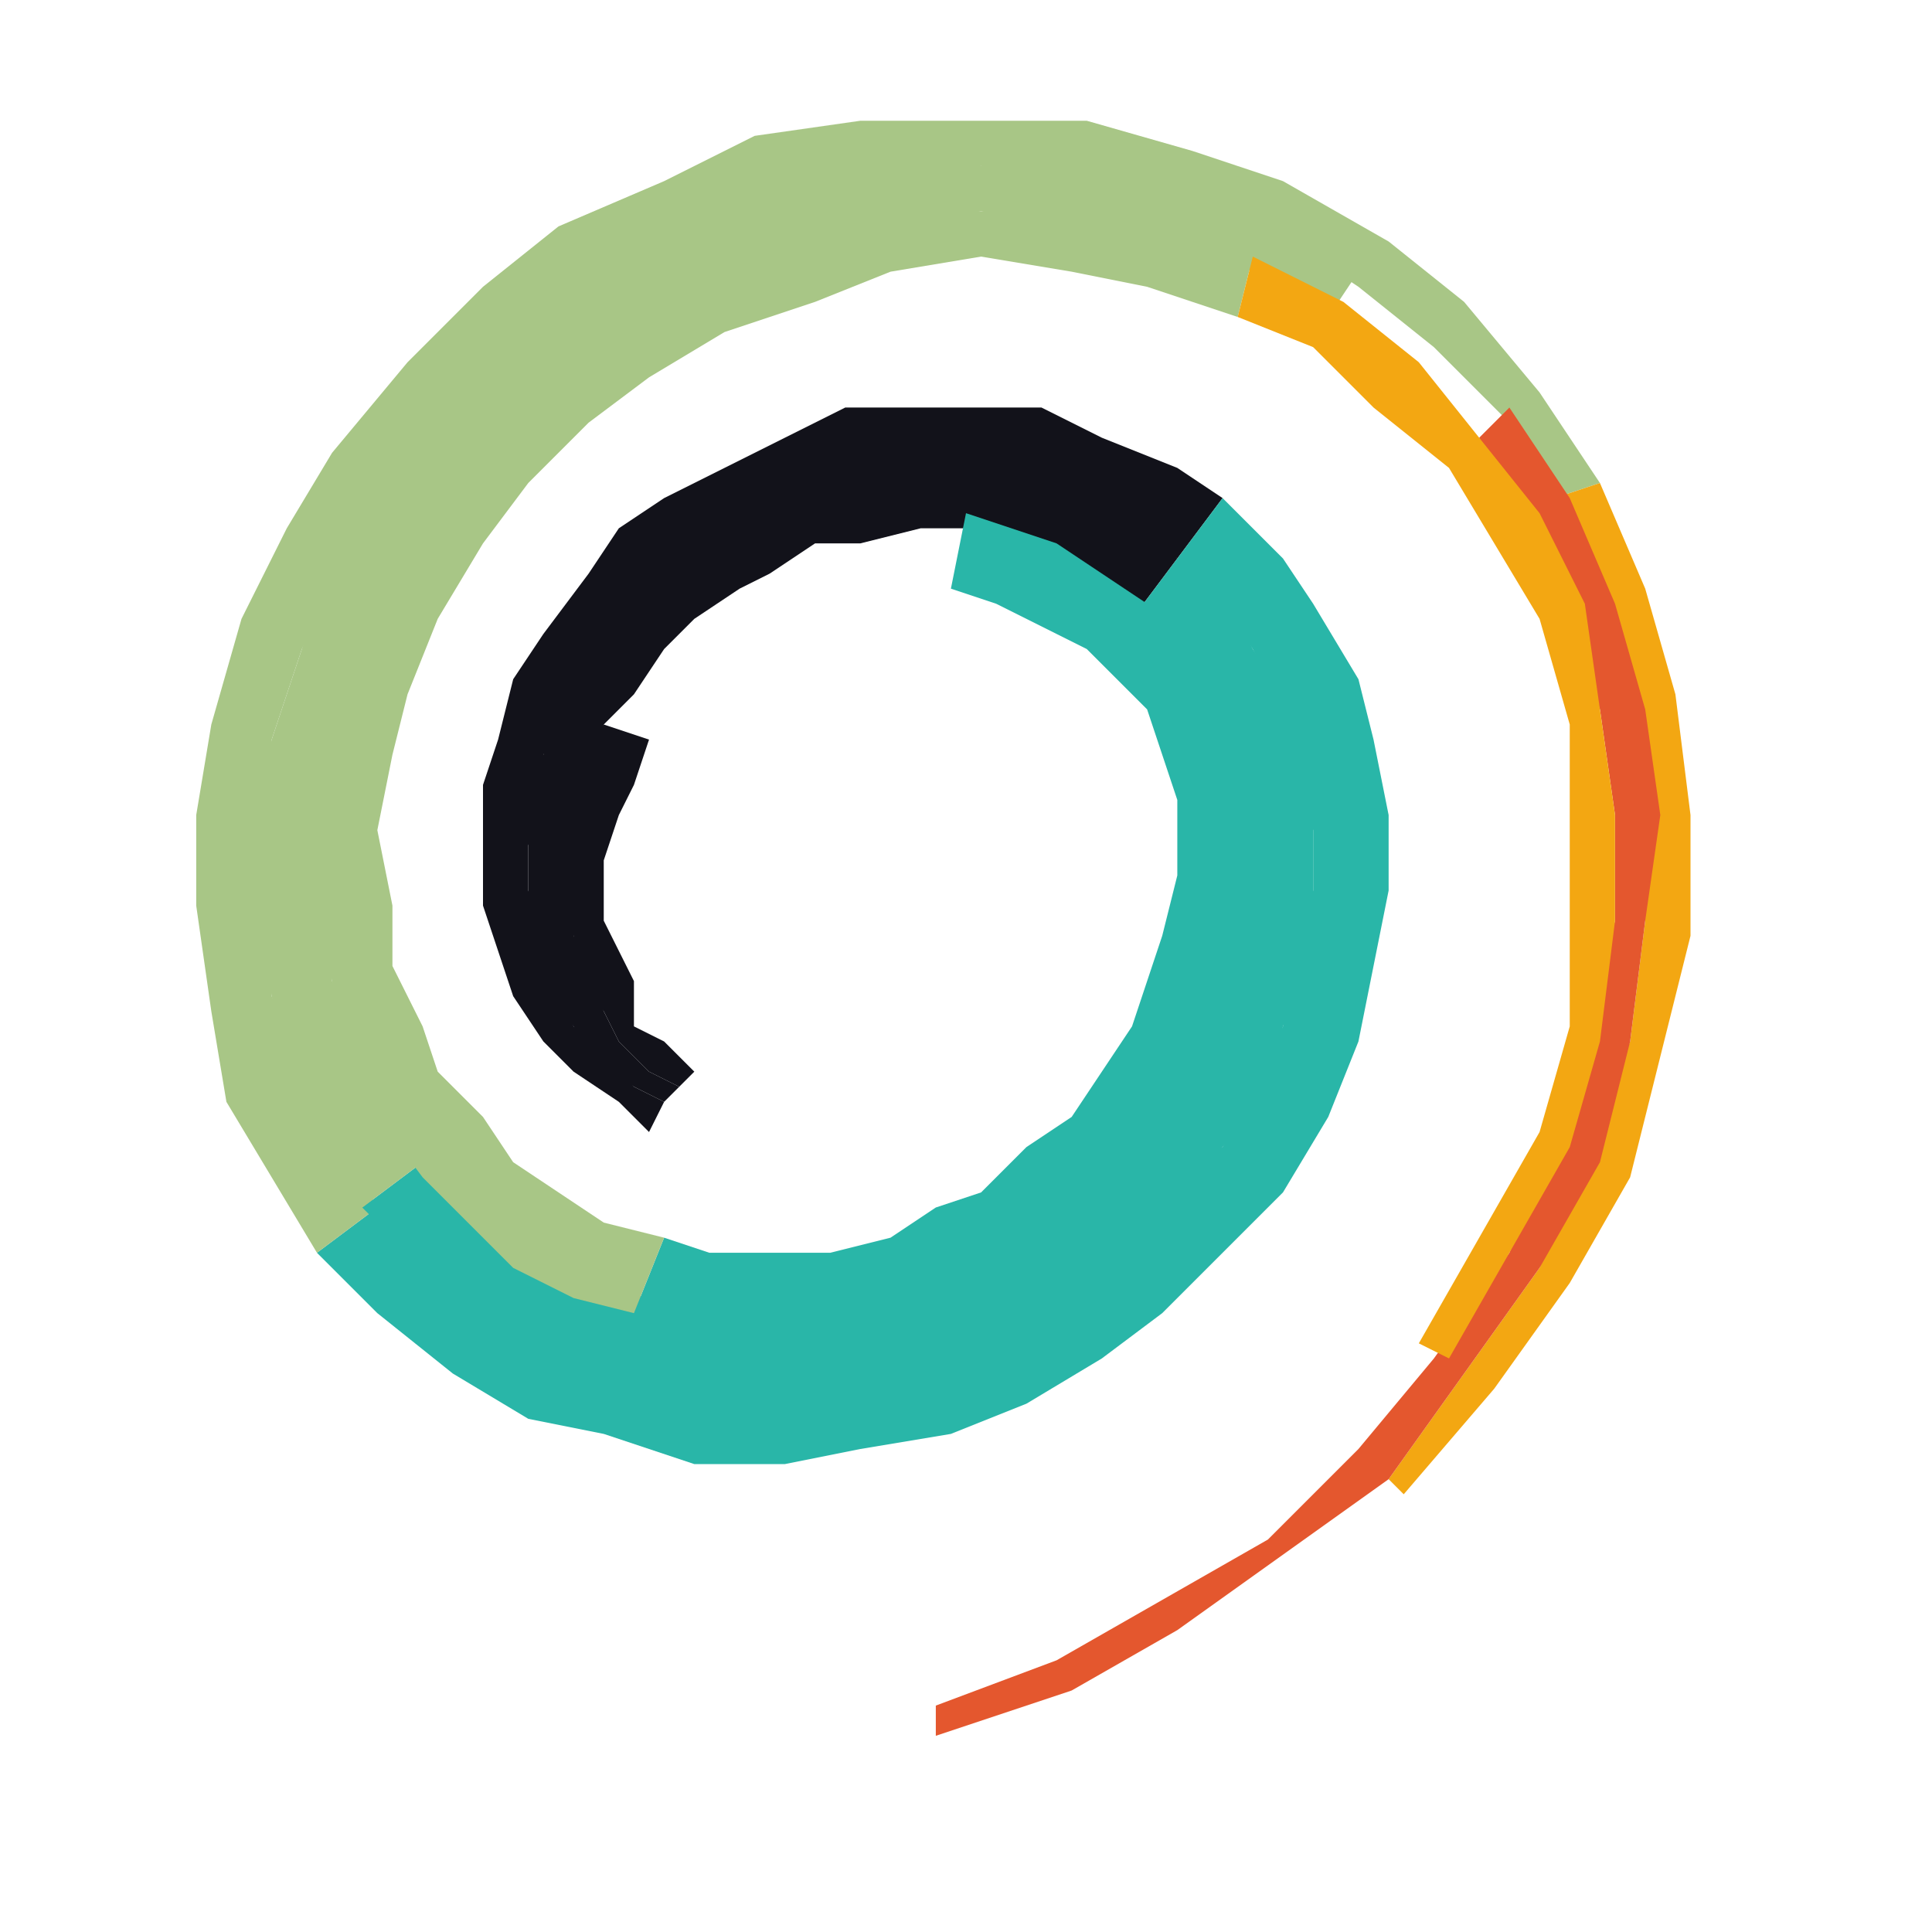
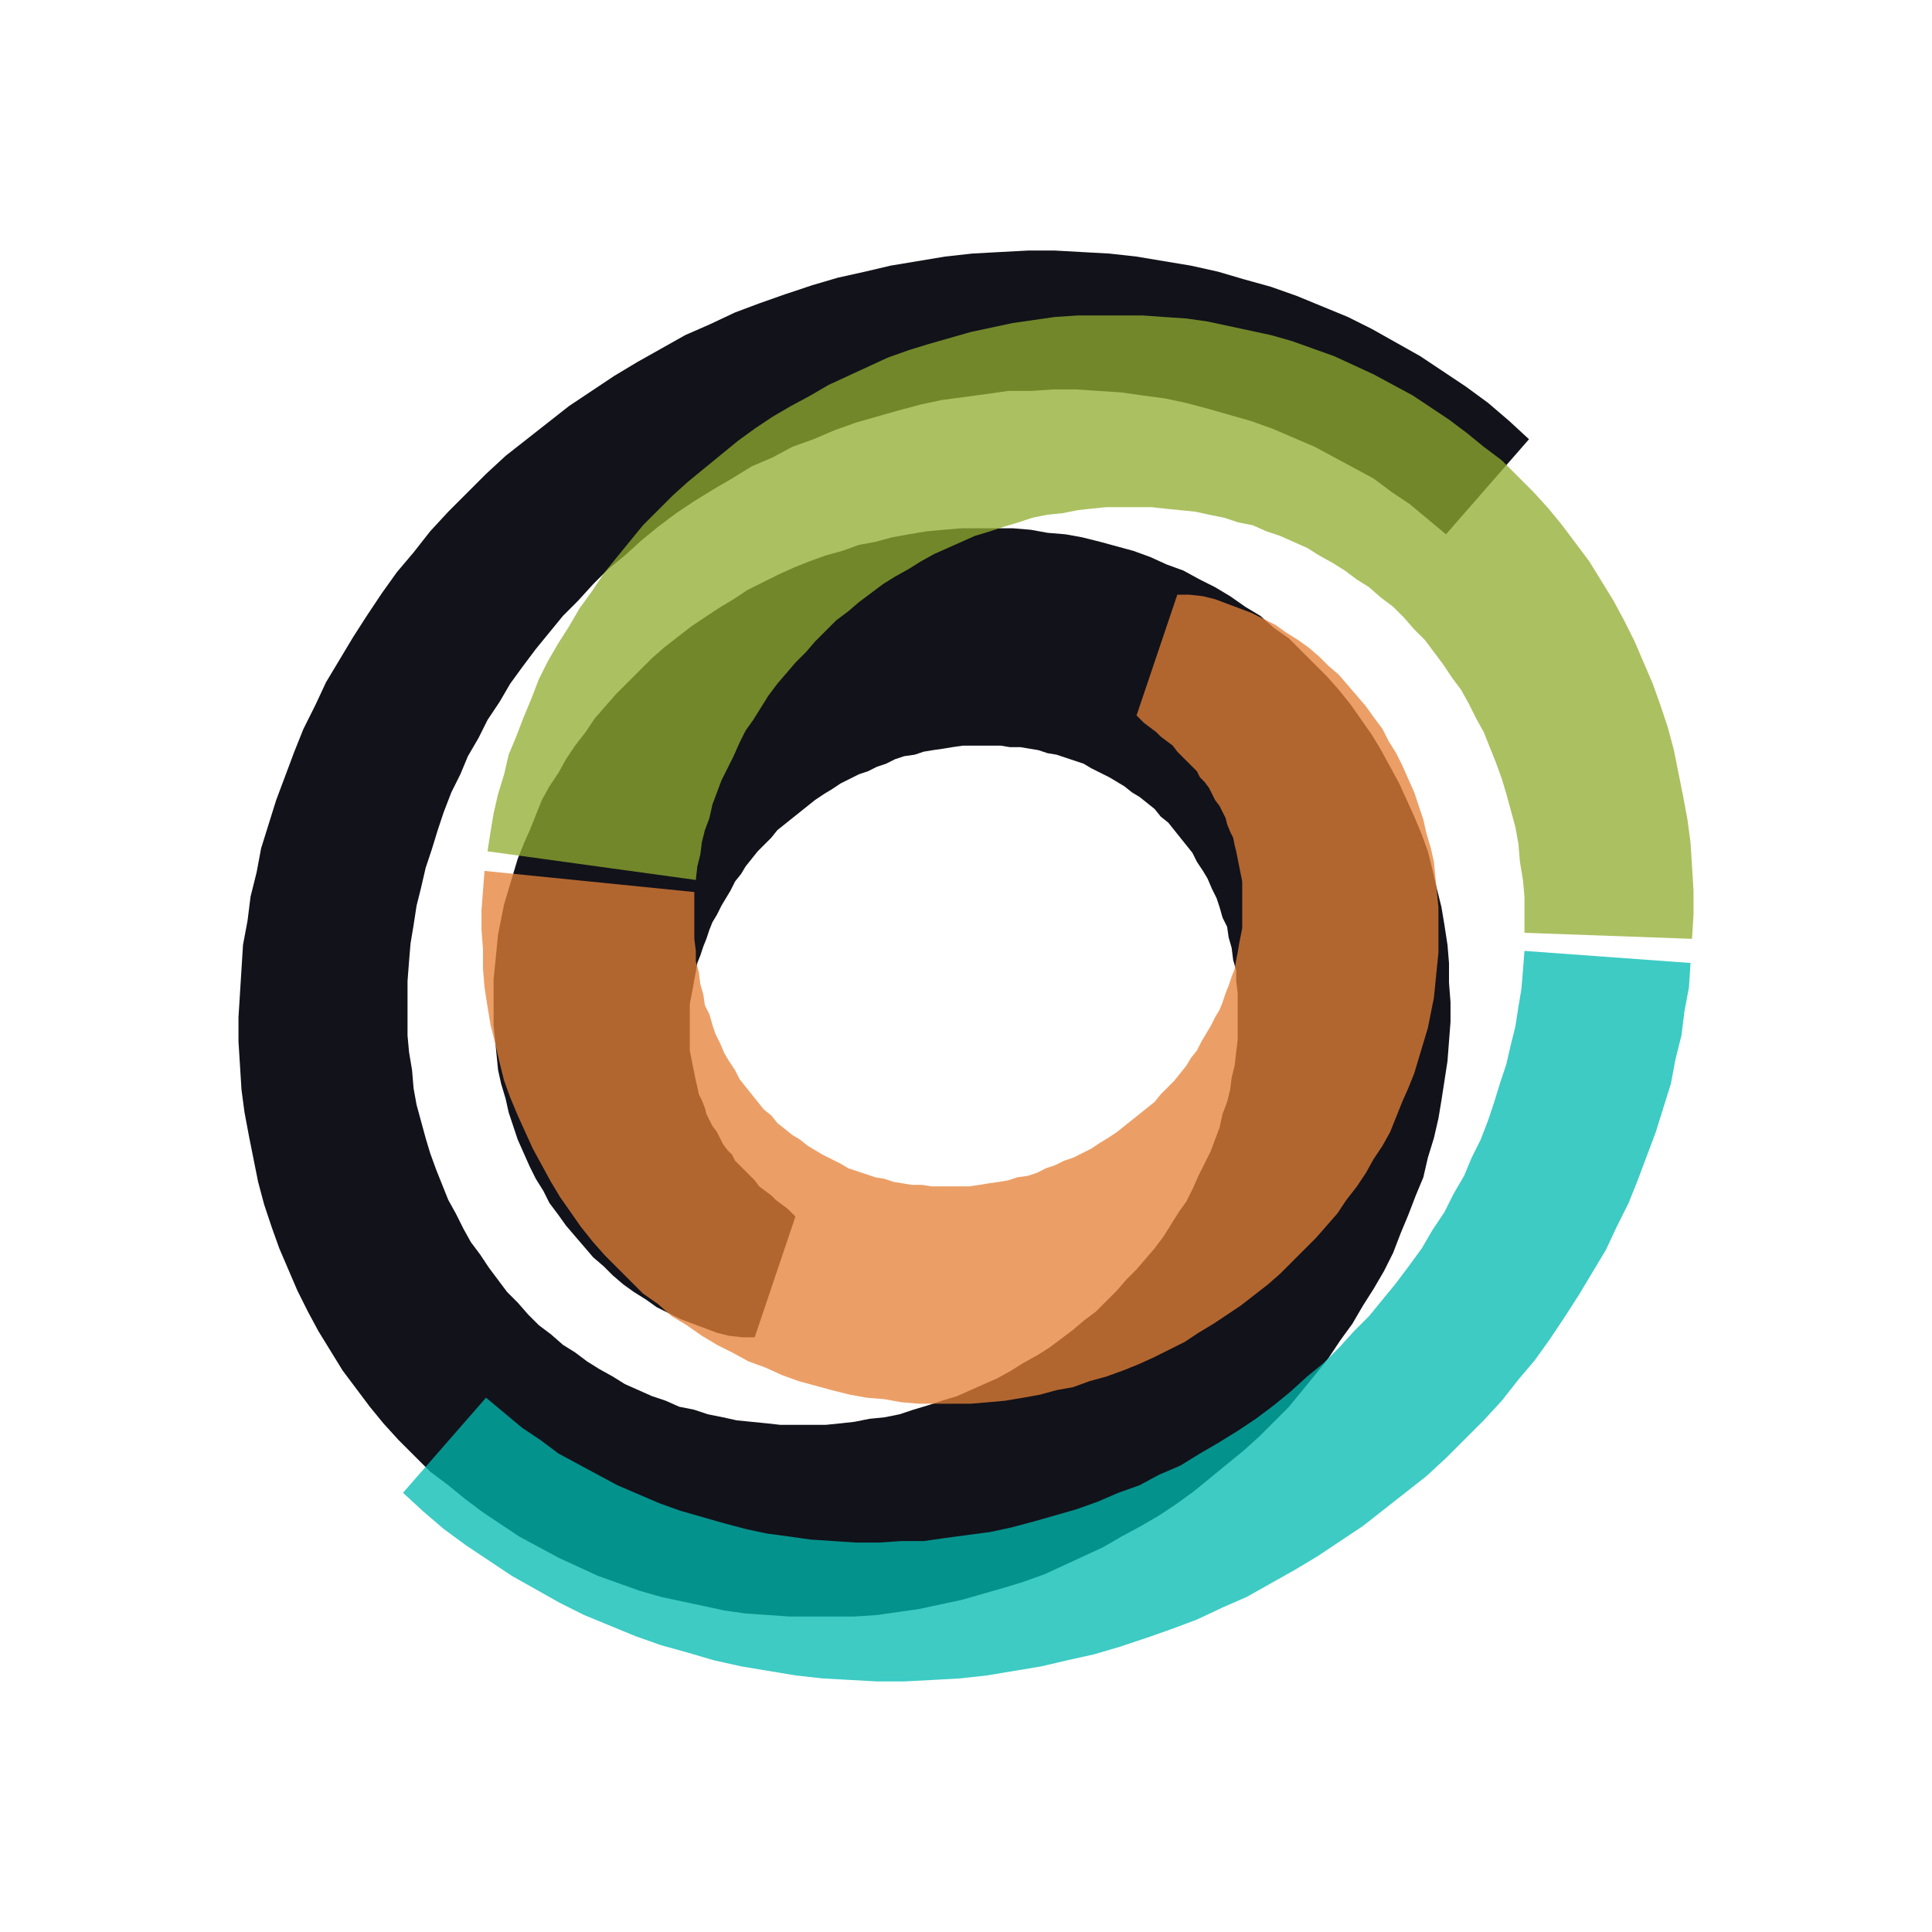
<svg xmlns="http://www.w3.org/2000/svg" viewBox="0 0 128 128" role="img" aria-labelledby="t">
-   <path d="M 44,73 L 42,72 L 40,70 L 38,68 L 37,65 L 36,62 L 35,59 L 35,56 L 36,53 L 36,50 L 38,47 L 39,44 L 41,41 L 44,39 L 47,36 L 50,34 L 53,33 L 57,32 L 60,32 L 64,32 L 68,32 L 72,33 L 75,35 L 78,37 L 81,33 L 78,31 L 73,29 L 69,27 L 65,27 L 60,27 L 56,27 L 52,29 L 48,31 L 44,33 L 41,35 L 39,38 L 36,42 L 34,45 L 33,49 L 32,52 L 32,56 L 32,60 L 33,63 L 34,66 L 36,69 L 38,71 L 41,73 L 43,75" fill="currentColor" />
-   <path d="M 78,37 L 81,40 L 83,43 L 85,47 L 86,51 L 87,55 L 87,59 L 86,63 L 85,68 L 83,72 L 81,76 L 77,79 L 74,83 L 70,86 L 66,88 L 61,90 L 56,91 L 51,92 L 46,91 L 42,90 L 37,89 L 33,86 L 29,83 L 25,80 L 21,83 L 25,87 L 30,91 L 35,94 L 40,95 L 46,97 L 52,97 L 57,96 L 63,95 L 68,93 L 73,90 L 77,87 L 81,83 L 85,79 L 88,74 L 90,69 L 91,64 L 92,59 L 92,54 L 91,49 L 90,45 L 87,40 L 85,37 L 81,33" fill="#29b6a8" />
-   <path d="M 25,80 L 22,75 L 20,71 L 18,66 L 18,60 L 18,54 L 18,49 L 20,43 L 23,37 L 26,32 L 30,27 L 34,23 L 40,19 L 46,16 L 52,13 L 58,12 L 65,11 L 71,12 L 78,13 L 84,15 L 90,19 L 95,23 L 100,28 L 103,33 L 106,32 L 102,26 L 97,20 L 92,16 L 85,12 L 79,10 L 72,8 L 65,8 L 57,8 L 50,9 L 44,12 L 37,15 L 32,19 L 27,24 L 22,30 L 19,35 L 16,41 L 14,48 L 13,54 L 13,60 L 14,67 L 15,73 L 18,78 L 21,83" fill="#a8c686" />
-   <path d="M 103,33 L 106,40 L 108,47 L 109,54 L 109,61 L 108,69 L 105,77 L 102,84 L 97,91 L 92,98 L 93,99 L 99,92 L 104,85 L 108,78 L 110,70 L 112,62 L 112,54 L 111,46 L 109,39 L 106,32" fill="#f3a712" />
-   <path d="M 45,72 L 43,71 L 41,69 L 40,67 L 39,64 L 38,62 L 38,59 L 38,56 L 38,54 L 39,51 L 40,48 L 42,46 L 44,43 L 46,41 L 49,39 L 51,38 L 54,36 L 57,36 L 61,35 L 64,35 L 67,36 L 70,37 L 73,39 L 75,41 L 78,37 L 75,34 L 72,32 L 68,31 L 64,31 L 60,31 L 57,31 L 53,32 L 49,34 L 46,36 L 43,38 L 41,40 L 39,43 L 37,47 L 36,50 L 35,53 L 35,56 L 35,59 L 35,62 L 36,65 L 38,68 L 39,70 L 42,72 L 44,73" fill="currentColor" />
-   <path d="M 75,41 L 77,43 L 79,45 L 80,48 L 81,52 L 82,55 L 82,59 L 81,62 L 80,66 L 79,70 L 77,73 L 74,77 L 71,80 L 68,82 L 64,84 L 60,86 L 56,87 L 51,87 L 47,87 L 43,86 L 39,85 L 35,83 L 31,80 L 28,77 L 24,80 L 28,84 L 32,87 L 37,90 L 41,91 L 46,93 L 51,93 L 57,92 L 61,91 L 66,89 L 71,87 L 75,84 L 78,80 L 81,76 L 84,72 L 85,68 L 87,63 L 87,59 L 87,55 L 87,50 L 85,46 L 83,43 L 81,39 L 78,37" fill="#29b6a8" />
-   <path d="M 28,77 L 26,73 L 24,69 L 22,65 L 22,60 L 22,55 L 22,50 L 24,44 L 26,39 L 29,34 L 33,30 L 37,26 L 42,22 L 47,19 L 53,17 L 59,15 L 65,14 L 71,15 L 77,16 L 83,18 L 88,21 L 90,18 L 84,14 L 78,12 L 71,11 L 65,11 L 58,11 L 51,13 L 45,15 L 39,18 L 34,22 L 29,27 L 25,32 L 22,37 L 20,43 L 18,49 L 17,54 L 17,60 L 18,66 L 19,71 L 21,76 L 24,80" fill="#a8c686" />
-   <path d="M 98,29 L 101,35 L 104,41 L 106,47 L 107,54 L 107,61 L 105,69 L 103,76 L 100,83 L 95,90 L 90,96 L 84,102 L 77,106 L 70,110 L 62,113 L 62,115 L 71,112 L 78,108 L 85,103 L 92,98 L 97,91 L 102,84 L 106,77 L 108,69 L 109,61 L 110,54 L 109,47 L 107,40 L 104,33 L 100,27" fill="#e4572e" />
-   <path d="M 46,71 L 44,69 L 42,68 L 42,65 L 41,63 L 40,61 L 40,59 L 40,57 L 41,54 L 42,52 L 43,49 L 40,48 L 38,51 L 37,53 L 37,56 L 37,59 L 38,62 L 38,64 L 40,67 L 41,69 L 43,71 L 45,72" fill="currentColor" />
-   <path d="M 63,39 L 66,40 L 68,41 L 70,42 L 72,43 L 74,45 L 76,47 L 77,50 L 78,53 L 78,55 L 78,58 L 77,62 L 76,65 L 75,68 L 73,71 L 71,74 L 68,76 L 65,79 L 62,80 L 59,82 L 55,83 L 51,83 L 47,83 L 44,82 L 42,87 L 47,88 L 51,88 L 56,88 L 60,87 L 64,85 L 68,83 L 72,80 L 75,77 L 78,74 L 80,70 L 82,67 L 83,63 L 83,59 L 83,55 L 83,51 L 82,48 L 80,45 L 78,42 L 76,40 L 73,38 L 70,36 L 67,35 L 64,34" fill="#29b6a8" />
-   <path d="M 44,82 L 40,81 L 37,79 L 34,77 L 32,74 L 29,71 L 28,68 L 26,64 L 26,60 L 25,55 L 26,50 L 27,46 L 29,41 L 32,36 L 35,32 L 39,28 L 43,25 L 48,22 L 54,20 L 59,18 L 65,17 L 71,18 L 76,19 L 82,21 L 83,17 L 77,15 L 71,14 L 65,14 L 59,14 L 52,16 L 47,18 L 41,21 L 36,25 L 32,29 L 28,34 L 25,39 L 23,44 L 21,49 L 21,55 L 21,60 L 22,65 L 23,70 L 25,74 L 28,78 L 31,81 L 34,84 L 38,86 L 42,87" fill="#a8c686" />
-   <path d="M 82,21 L 87,23 L 91,27 L 96,31 L 99,36 L 102,41 L 104,48 L 104,54 L 104,61 L 104,68 L 102,75 L 98,82 L 94,89 L 96,90 L 100,83 L 104,76 L 106,69 L 107,61 L 107,54 L 106,47 L 105,40 L 102,34 L 98,29 L 94,24 L 89,20 L 83,17" fill="#f3a712" />
+   <g>
+     <path d="M 52.7,80.6 L 52.2,80.1 L 51.8,79.8 L 51.4,79.5 L 51.1,79.2 L 50.7,78.9 L 50.3,78.6 L 50.0,78.2 L 49.7,77.9 L 49.4,77.6 L 49.0,77.2 L 48.7,76.9 L 48.5,76.5 L 48.2,76.2 L 47.9,75.8 L 47.7,75.4 L 47.5,75.0 L 47.2,74.6 L 47.0,74.2 L 46.8,73.8 L 46.7,73.4 L 46.5,72.9 L 46.3,72.5 L 46.2,72.0 L 46.1,71.6 L 46.0,71.1 L 45.9,70.6 L 45.8,70.1 L 45.7,69.6 L 45.7,69.1 L 45.7,68.6 L 45.7,68.1 L 45.7,67.6 L 45.7,67.1 L 45.7,66.5 L 45.8,66.0 L 45.9,65.5 L 46.0,64.9 L 46.1,64.4 L 46.2,63.8 L 46.4,63.3 L 46.6,62.7 L 46.8,62.2 L 47.0,61.6 L 47.2,61.1 L 47.5,60.6 L 47.8,60.0 L 48.1,59.5 L 48.4,59.0 L 48.7,58.4 L 49.1,57.9 L 49.4,57.4 L 49.8,56.9 L 50.2,56.4 L 50.6,56.0 L 51.1,55.5 L 51.5,55.0 L 52.0,54.6 L 52.5,54.2 L 53.0,53.8 L 53.5,53.4 L 54.0,53.0 L 54.6,52.6 L 55.1,52.3 L 55.7,51.9 L 56.3,51.6 L 56.9,51.3 L 57.5,51.1 L 58.1,50.8 L 58.7,50.6 L 59.3,50.3 L 59.9,50.1 L 60.6,50.0 L 61.2,49.8 L 61.8,49.7 L 62.5,49.6 L 63.1,49.5 L 63.8,49.4 L 64.4,49.4 L 65.0,49.4 L 65.7,49.4 L 66.3,49.4 L 66.9,49.5 L 67.6,49.5 L 68.2,49.6 L 68.8,49.7 L 69.4,49.9 L 70.0,50.0 L 70.6,50.2 L 71.2,50.4 L 71.8,50.6 L 72.3,50.9 L 72.9,51.2 L 73.5,51.5 L 74.0,51.8 L 74.5,52.1 L 75.0,52.5 L 75.5,52.8 L 76.0,53.2 L 76.5,53.6 L 76.9,54.1 L 77.4,54.5 L 77.8,55.0 L 78.2,55.5 L 78.6,56.0 L 79.0,56.5 L 79.3,57.1 L 79.7,57.7 L 80.0,58.2 L 80.3,58.9 L 80.6,59.5 L 80.8,60.1 L 81.0,60.8 L 81.3,61.4 L 81.4,62.1 L 81.6,62.8 L 81.7,63.6 L 81.9,64.3 L 81.9,65.0 L 82.0,65.8 L 82.0,66.6 L 82.0,67.3 L 82.0,68.1 L 82.0,68.9 L 81.9,69.7 L 81.8,70.6 L 81.6,71.4 L 81.5,72.2 L 81.3,73.0 L 81.0,73.8 L 80.8,74.7 L 80.5,75.5 L 80.2,76.3 L 79.8,77.1 L 79.4,77.9 L 79.0,78.8 L 78.6,79.6 L 78.1,80.3 L 77.6,81.1 L 77.1,81.9 L 76.5,82.7 L 75.9,83.4 L 75.3,84.1 L 74.6,84.8 L 74.0,85.5 L 73.3,86.2 L 72.6,86.9 L 71.8,87.5 L 71.1,88.1 L 70.3,88.7 L 69.5,89.3 L 68.7,89.8 L 67.8,90.3 L 67.0,90.8 L 66.1,91.3 L 65.2,91.7 L 64.3,92.1 L 63.4,92.5 L 62.4,92.8 L 61.5,93.1 L 60.5,93.4 L 59.6,93.7 L 58.6,93.9 L 57.6,94.0 L 56.6,94.2 L 55.7,94.3 L 54.7,94.4 L 53.7,94.4 L 52.7,94.4 L 51.7,94.4 L 50.8,94.3 L 49.8,94.2 L 48.8,94.1 L 47.9,93.9 L 46.9,93.7 L 46.0,93.4 L 45.0,93.2 L 44.1,92.8 L 43.2,92.5 L 42.3,92.1 L 41.4,91.7 L 40.6,91.2 L 39.7,90.7 L 38.9,90.2 L 38.1,89.6 L 37.3,89.1 L 36.5,88.4 L 35.7,87.8 L 35.0,87.1 L 34.3,86.3 L 33.6,85.6 L 33.0,84.8 L 32.4,84.0 L 31.8,83.1 L 31.2,82.3 L 30.7,81.4 L 30.2,80.4 L 29.7,79.5 L 29.3,78.5 L 28.9,77.5 L 28.5,76.4 L 28.2,75.4 L 27.9,74.3 L 27.6,73.2 L 27.4,72.1 L 27.3,70.9 L 27.1,69.7 L 27.0,68.6 L 27.0,67.4 L 27.0,66.2 L 27.0,65.0 L 27.1,63.7 L 27.2,62.5 L 27.4,61.3 L 27.6,60.0 L 27.9,58.8 L 28.2,57.5 L 28.6,56.3 L 29.0,55.0 L 29.4,53.8 L 29.9,52.5 L 30.5,51.3 L 31.0,50.1 L 31.7,48.9 L 32.3,47.7 L 33.1,46.5 L 33.8,45.3 L 34.6,44.2 L 35.5,43.0 L 36.4,41.9 L 37.3,40.8 L 38.3,39.8 L 39.3,38.7 L 40.3,37.7 L 41.4,36.8 L 42.5,35.8 L 43.6,34.9 L 44.8,34.0 L 46.0,33.2 L 47.3,32.4 L 48.5,31.7 L 49.8,30.9 L 51.2,30.3 L 52.5,29.6 L 53.9,29.1 L 55.3,28.5 L 56.7,28.0 L 58.1,27.6 L 59.5,27.2 L 61.0,26.8 L 62.4,26.5 L 63.9,26.3 L 65.4,26.1 L 66.8,25.9 L 68.3,25.9 L 69.8,25.8 L 71.3,25.8 L 72.8,25.9 L 74.3,26.0 L 75.7,26.2 L 77.2,26.4 L 78.6,26.7 L 80.1,27.1 L 81.5,27.5 L 82.9,27.9 L 84.3,28.4 L 85.7,29.0 L 87.1,29.6 L 88.4,30.3 L 89.7,31.0 L 91.0,31.7 L 92.2,32.6 L 93.4,33.4 L 94.6,34.4 L 95.8,35.4 L 101.3,29.1 L 100.0,27.9 L 98.6,26.7 L 97.1,25.6 L 95.6,24.6 L 94.1,23.6 L 92.5,22.7 L 90.9,21.8 L 89.3,21.0 L 87.6,20.3 L 85.9,19.6 L 84.2,19.0 L 82.4,18.5 L 80.7,18.0 L 78.9,17.6 L 77.1,17.3 L 75.3,17.0 L 73.5,16.8 L 71.7,16.7 L 69.9,16.6 L 68.1,16.6 L 66.2,16.7 L 64.4,16.8 L 62.6,17.0 L 60.8,17.3 L 59.0,17.6 L 57.3,18.0 L 55.5,18.4 L 53.8,18.9 L 52.0,19.5 L 50.3,20.1 L 48.7,20.7 L 47.0,21.5 L 45.4,22.2 L 43.8,23.1 L 42.2,24.0 L 40.7,24.9 L 39.2,25.9 L 37.7,26.9 L 36.3,28.0 L 34.9,29.1 L 33.5,30.2 L 32.2,31.4 L 30.9,32.7 L 29.7,33.9 L 28.5,35.2 L 27.4,36.6 L 26.3,37.9 L 25.3,39.3 L 24.3,40.8 L 23.4,42.2 L 22.5,43.7 L 21.6,45.2 L 20.9,46.7 L 20.1,48.3 L 19.5,49.8 L 18.9,51.4 L 18.3,53.0 L 17.8,54.6 L 17.3,56.2 L 17.0,57.8 L 16.6,59.4 L 16.4,61.0 L 16.1,62.6 L 16.0,64.2 L 15.9,65.8 L 15.8,67.4 L 15.8,69.0 L 15.9,70.6 L 16.0,72.2 L 16.2,73.7 L 16.5,75.3 L 16.8,76.8 L 17.1,78.3 L 17.5,79.8 L 18.0,81.3 L 18.5,82.7 L 19.1,84.1 L 19.7,85.5 L 20.4,86.9 L 21.1,88.2 L 21.9,89.5 L 22.7,90.8 L 23.6,92.0 L 24.5,93.2 L 25.4,94.3 L 26.4,95.4 L 27.5,96.5 L 28.5,97.5 L 29.7,98.4 L 30.8,99.3 L 32.0,100.2 L 33.2,101.0 L 34.4,101.8 L 35.7,102.5 L 37.0,103.2 L 38.3,103.8 L 39.6,104.4 L 41.0,104.9 L 42.4,105.4 L 43.8,105.8 L 45.2,106.1 L 46.6,106.4 L 48.0,106.7 L 49.4,106.9 L 50.9,107.0 L 52.3,107.1 L 53.7,107.1 L 55.2,107.1 L 56.6,107.1 L 58.1,107.0 L 59.5,106.8 L 60.9,106.6 L 62.3,106.3 L 63.7,106.0 L 65.1,105.6 L 66.5,105.2 L 67.8,104.8 L 69.2,104.3 L 70.5,103.7 L 71.8,103.1 L 73.1,102.5 L 74.3,101.8 L 75.6,101.1 L 76.8,100.4 L 78.0,99.6 L 79.1,98.8 L 80.2,97.9 L 81.3,97.0 L 82.4,96.1 L 83.4,95.2 L 84.4,94.2 L 85.4,93.2 L 86.3,92.1 L 87.2,91.0 L 88.0,90.0 L 88.8,88.8 L 89.6,87.7 L 90.3,86.5 L 91.0,85.4 L 91.7,84.2 L 92.3,83.0 L 92.8,81.7 L 93.3,80.5 L 93.8,79.2 L 94.3,78.0 L 94.6,76.7 L 95.0,75.4 L 95.3,74.1 L 95.5,72.9 L 95.7,71.6 L 95.9,70.3 L 96.0,69.0 L 96.1,67.7 L 96.1,66.4 L 96.0,65.1 L 96.0,63.8 L 95.9,62.6 L 95.7,61.3 L 95.5,60.1 L 95.2,58.9 L 94.9,57.6 L 94.6,56.4 L 94.2,55.3 L 93.7,54.1 L 93.2,53.0 L 92.7,51.9 L 92.1,50.8 L 91.5,49.7 L 90.9,48.7 L 90.2,47.7 L 89.5,46.7 L 88.7,45.7 L 87.9,44.8 L 87.1,44.0 L 86.2,43.1 L 85.4,42.3 L 84.4,41.6 L 83.5,40.8 L 82.5,40.2 L 81.5,39.5 L 80.5,38.9 L 79.5,38.4 L 78.4,37.8 L 77.3,37.4 L 76.2,36.9 L 75.1,36.5 L 74.0,36.2 L 72.9,35.9 L 71.7,35.6 L 70.6,35.4 L 69.4,35.3 L 68.3,35.1 L 67.1,35.0 L 66.0,35.0 L 64.8,35.0 L 63.7,35.0 L 62.5,35.1 L 61.4,35.2 L 60.2,35.4 L 59.1,35.6 L 58.0,35.9 L 56.9,36.1 L 55.8,36.5 L 54.7,36.8 L 53.6,37.2 L 52.6,37.6 L 51.5,38.1 L 50.5,38.6 L 49.5,39.1 L 48.6,39.7 L 47.6,40.3 L 46.7,40.9 L 45.8,41.5 L 44.9,42.2 L 44.0,42.9 L 43.2,43.6 L 42.4,44.4 L 41.6,45.2 L 40.8,46.0 L 40.1,46.8 L 39.4,47.6 L 38.8,48.5 L 38.1,49.4 L 37.5,50.3 L 37.0,51.2 L 36.4,52.1 L 35.9,53.0 L 35.5,54.0 L 35.1,55.0 L 34.7,55.9 L 34.3,56.9 L 34.0,57.9 L 33.7,58.9 L 33.4,59.9 L 33.2,60.9 L 33.0,61.9 L 32.9,62.9 L 32.8,63.9 L 32.7,64.9 L 32.7,65.9 L 32.7,66.9 L 32.7,67.9 L 32.8,68.9 L 32.9,69.9 L 33.0,70.9 L 33.2,71.8 L 33.5,72.8 L 33.7,73.7 L 34.0,74.6 L 34.3,75.5 L 34.7,76.4 L 35.1,77.3 L 35.5,78.1 L 36.0,78.9 L 36.4,79.7 L 37.0,80.5 L 37.5,81.2 L 38.1,81.9 L 38.7,82.6 L 39.3,83.3 L 40.0,83.9 L 40.6,84.5 L 41.3,85.1 L 42.0,85.6 L 42.8,86.1 L 43.5,86.6 L 44.3,87.0 L 45.1,87.4 L 45.9,87.7 L 46.7,88.0 L 47.5,88.3 L 48.3,88.5 L 49.2,88.6 L 50.0,88.6" fill="currentColor" />
+   </g>
+   <g opacity="0.76">
+     <path d="M 75.3,47.4 L 75.8,47.9 L 76.2,48.2 L 76.6,48.5 L 76.9,48.8 L 77.3,49.1 L 77.7,49.4 L 78.0,49.8 L 78.3,50.1 L 78.6,50.4 L 79.0,50.8 L 79.3,51.1 L 79.5,51.5 L 79.8,51.8 L 80.1,52.2 L 80.3,52.6 L 80.5,53.0 L 80.8,53.4 L 81.0,53.8 L 81.2,54.2 L 81.3,54.6 L 81.5,55.1 L 81.7,55.5 L 81.8,56.0 L 81.9,56.4 L 82.0,56.9 L 82.1,57.4 L 82.2,57.9 L 82.3,58.4 L 82.3,58.9 L 82.3,59.4 L 82.3,59.9 L 82.3,60.4 L 82.3,60.9 L 82.3,61.5 L 82.2,62.0 L 82.1,62.5 L 82.0,63.1 L 81.9,63.6 L 81.8,64.2 L 81.6,64.7 L 81.4,65.3 L 81.2,65.8 L 81.0,66.4 L 80.8,66.9 L 80.5,67.4 L 80.2,68.0 L 79.9,68.5 L 79.6,69.0 L 79.3,69.6 L 78.9,70.1 L 78.6,70.6 L 78.2,71.1 L 77.8,71.6 L 77.4,72.0 L 76.9,72.5 L 76.5,73.0 L 76.0,73.4 L 75.5,73.8 L 75.0,74.2 L 74.5,74.6 L 74.0,75.0 L 73.4,75.4 L 72.9,75.7 L 72.3,76.1 L 71.7,76.4 L 71.1,76.7 L 70.5,76.9 L 69.9,77.2 L 69.3,77.4 L 68.7,77.7 L 68.1,77.9 L 67.4,78.0 L 66.8,78.2 L 66.2,78.3 L 65.5,78.4 L 64.9,78.5 L 64.2,78.6 L 63.6,78.6 L 63.0,78.6 L 62.3,78.6 L 61.7,78.6 L 61.1,78.5 L 60.4,78.5 L 59.8,78.4 L 59.2,78.3 L 58.6,78.1 L 58.0,78.0 L 57.4,77.8 L 56.8,77.6 L 56.2,77.4 L 55.7,77.1 L 55.1,76.8 L 54.5,76.5 L 54.0,76.2 L 53.5,75.9 L 53.0,75.5 L 52.5,75.2 L 52.0,74.8 L 51.5,74.4 L 51.1,73.9 L 50.6,73.5 L 50.2,73.0 L 49.8,72.5 L 49.4,72.0 L 49.0,71.5 L 48.7,70.9 L 48.3,70.3 L 48.0,69.8 L 47.7,69.1 L 47.4,68.5 L 47.2,67.9 L 47.0,67.2 L 46.7,66.6 L 46.6,65.9 L 46.4,65.2 L 46.3,64.4 L 46.1,63.7 L 46.1,63.0 L 46.0,62.2 L 46.0,61.4 L 46.0,60.7 L 46.0,59.9 L 46.0,59.1 L 32.1,57.7 L 32.0,59.0 L 31.9,60.3 L 31.9,61.6 L 32.0,62.9 L 32.0,64.2 L 32.1,65.4 L 32.3,66.7 L 32.5,67.9 L 32.8,69.1 L 33.1,70.4 L 33.4,71.6 L 33.8,72.7 L 34.3,73.9 L 34.8,75.0 L 35.3,76.1 L 35.9,77.2 L 36.5,78.3 L 37.1,79.3 L 37.8,80.3 L 38.5,81.3 L 39.3,82.3 L 40.1,83.2 L 40.9,84.0 L 41.8,84.9 L 42.6,85.7 L 43.6,86.4 L 44.5,87.2 L 45.5,87.8 L 46.5,88.5 L 47.5,89.1 L 48.5,89.6 L 49.6,90.2 L 50.7,90.6 L 51.8,91.1 L 52.9,91.5 L 54.0,91.8 L 55.1,92.1 L 56.3,92.4 L 57.4,92.6 L 58.6,92.7 L 59.7,92.9 L 60.9,93.0 L 62.0,93.0 L 63.2,93.0 L 64.3,93.0 L 65.5,92.9 L 66.6,92.8 L 67.8,92.6 L 68.9,92.4 L 70.0,92.1 L 71.1,91.9 L 72.2,91.5 L 73.3,91.2 L 74.4,90.8 L 75.4,90.4 L 76.5,89.9 L 77.5,89.4 L 78.5,88.9 L 79.4,88.3 L 80.4,87.7 L 81.3,87.1 L 82.2,86.5 L 83.1,85.8 L 84.0,85.1 L 84.8,84.4 L 85.6,83.6 L 86.4,82.8 L 87.2,82.0 L 87.9,81.2 L 88.6,80.4 L 89.2,79.5 L 89.9,78.6 L 90.5,77.7 L 91.0,76.8 L 91.6,75.9 L 92.1,75.0 L 92.5,74.0 L 92.9,73.0 L 93.3,72.1 L 93.7,71.1 L 94.0,70.1 L 94.3,69.1 L 94.6,68.1 L 94.8,67.1 L 95.0,66.1 L 95.1,65.1 L 95.2,64.1 L 95.3,63.1 L 95.3,62.1 L 95.3,61.1 L 95.3,60.1 L 95.2,59.1 L 95.1,58.1 L 95.0,57.1 L 94.8,56.2 L 94.5,55.2 L 94.3,54.3 L 94.0,53.4 L 93.7,52.5 L 93.3,51.6 L 92.9,50.7 L 92.5,49.9 L 92.0,49.1 L 91.6,48.3 L 91.0,47.5 L 90.5,46.8 L 89.9,46.1 L 89.3,45.4 L 88.7,44.7 L 88.0,44.1 L 87.4,43.5 L 86.7,42.9 L 86.0,42.4 L 85.2,41.9 L 84.5,41.4 L 83.7,41.0 L 82.9,40.6 L 82.1,40.3 L 81.3,40.0 L 80.5,39.7 L 79.7,39.5 L 78.8,39.4 L 78.0,39.4" fill="#e58136" />
+     <path d="M 46.1,58.3 L 46.2,57.4 L 46.4,56.6 L 46.5,55.8 L 46.7,55.0 L 47.0,54.2 L 47.2,53.3 L 47.5,52.5 L 47.8,51.7 L 48.2,50.9 L 48.6,50.1 L 49.0,49.2 L 49.4,48.4 L 49.9,47.7 L 50.4,46.9 L 50.9,46.1 L 51.5,45.3 L 52.1,44.6 L 52.7,43.9 L 53.4,43.2 L 54.0,42.5 L 54.7,41.8 L 55.4,41.1 L 56.2,40.5 L 56.9,39.9 L 57.7,39.3 L 58.5,38.7 L 59.3,38.2 L 60.2,37.7 L 61.0,37.2 L 61.9,36.7 L 62.8,36.3 L 63.7,35.9 L 64.6,35.5 L 65.6,35.2 L 66.5,34.9 L 67.5,34.6 L 68.4,34.3 L 69.4,34.1 L 70.4,34.0 L 71.4,33.8 L 72.3,33.7 L 73.3,33.6 L 74.3,33.6 L 75.3,33.6 L 76.3,33.6 L 77.2,33.7 L 78.2,33.8 L 79.2,33.9 L 80.1,34.1 L 81.1,34.3 L 82.0,34.6 L 83.0,34.8 L 83.9,35.2 L 84.8,35.5 L 85.7,35.9 L 86.6,36.3 L 87.4,36.8 L 88.3,37.3 L 89.1,37.8 L 89.9,38.4 L 90.7,38.9 L 91.5,39.6 L 92.3,40.2 L 93.0,40.9 L 93.7,41.7 L 94.4,42.4 L 95.0,43.2 L 95.6,44.0 L 96.2,44.9 L 96.8,45.7 L 97.3,46.6 L 97.8,47.6 L 98.3,48.5 L 98.7,49.5 L 99.1,50.5 L 99.5,51.6 L 99.8,52.6 L 100.1,53.7 L 100.4,54.8 L 100.6,55.9 L 100.7,57.1 L 100.9,58.3 L 101.0,59.4 L 101.0,60.6 L 101.0,61.8 L 112.1,62.2 L 112.2,60.6 L 112.2,59.0 L 112.1,57.4 L 112.0,55.8 L 111.8,54.3 L 111.5,52.7 L 111.2,51.2 L 110.9,49.7 L 110.5,48.2 L 110.0,46.7 L 109.5,45.3 L 108.9,43.9 L 108.3,42.5 L 107.6,41.1 L 106.9,39.8 L 106.1,38.5 L 105.3,37.2 L 104.4,36.0 L 103.5,34.8 L 102.6,33.7 L 101.6,32.6 L 100.5,31.5 L 99.5,30.5 L 98.3,29.6 L 97.2,28.7 L 96.0,27.8 L 94.8,27.0 L 93.6,26.2 L 92.3,25.5 L 91.0,24.8 L 89.7,24.2 L 88.4,23.6 L 87.0,23.1 L 85.6,22.6 L 84.2,22.2 L 82.8,21.9 L 81.4,21.6 L 80.0,21.3 L 78.6,21.1 L 77.1,21.0 L 75.7,20.9 L 74.3,20.9 L 72.8,20.9 L 71.4,20.9 L 69.9,21.0 L 68.5,21.2 L 67.1,21.4 L 65.7,21.7 L 64.3,22.0 L 62.9,22.4 L 61.5,22.8 L 60.2,23.2 L 58.8,23.7 L 57.5,24.3 L 56.2,24.9 L 54.9,25.5 L 53.7,26.2 L 52.4,26.9 L 51.2,27.6 L 50.0,28.4 L 48.9,29.2 L 47.8,30.1 L 46.7,31.0 L 45.6,31.9 L 44.6,32.8 L 43.6,33.8 L 42.6,34.8 L 41.7,35.9 L 40.8,37.0 L 40.0,38.0 L 39.2,39.2 L 38.4,40.3 L 37.7,41.5 L 37.0,42.6 L 36.3,43.8 L 35.7,45.0 L 35.2,46.3 L 34.7,47.5 L 34.2,48.8 L 33.7,50.0 L 33.4,51.3 L 33.0,52.6 L 32.7,53.9 L 32.5,55.1 L 32.3,56.4" fill="#91ac2f" />
+     <path d="M 101.0,63.0 L 100.9,64.3 L 100.8,65.5 L 100.6,66.7 L 100.4,68.0 L 100.1,69.2 L 99.8,70.5 L 99.4,71.7 L 99.0,73.0 L 98.6,74.2 L 98.1,75.5 L 97.5,76.7 L 97.0,77.9 L 96.3,79.1 L 95.7,80.3 L 94.9,81.5 L 94.2,82.7 L 93.4,83.8 L 92.5,85.0 L 91.6,86.1 L 90.7,87.2 L 89.7,88.2 L 88.7,89.3 L 87.7,90.3 L 86.6,91.2 L 85.5,92.2 L 84.4,93.1 L 83.2,94.0 L 82.0,94.8 L 80.7,95.6 L 79.5,96.3 L 78.2,97.1 L 76.8,97.7 L 75.5,98.4 L 74.1,98.9 L 72.7,99.5 L 71.3,100.0 L 69.9,100.4 L 68.5,100.8 L 67.0,101.2 L 65.6,101.5 L 64.1,101.7 L 62.6,101.9 L 61.2,102.1 L 59.7,102.1 L 58.2,102.2 L 56.7,102.2 L 55.2,102.1 L 53.7,102.0 L 52.3,101.8 L 50.8,101.6 L 49.4,101.3 L 47.9,100.9 L 46.5,100.5 L 45.1,100.1 L 43.7,99.6 L 42.3,99.0 L 40.9,98.4 L 39.6,97.7 L 38.3,97.0 L 37.0,96.3 L 35.8,95.4 L 34.6,94.6 L 33.4,93.6 L 32.2,92.6 L 26.7,98.9 L 28.0,100.1 L 29.4,101.3 L 30.9,102.4 L 32.4,103.4 L 33.9,104.4 L 35.5,105.3 L 37.1,106.2 L 38.7,107.0 L 40.4,107.7 L 42.1,108.4 L 43.8,109.0 L 45.6,109.5 L 47.3,110.0 L 49.1,110.4 L 50.9,110.7 L 52.7,111.0 L 54.5,111.2 L 56.3,111.3 L 58.1,111.4 L 59.9,111.4 L 61.8,111.3 L 63.6,111.2 L 65.4,111.0 L 67.2,110.7 L 69.0,110.4 L 70.7,110.0 L 72.5,109.6 L 74.2,109.1 L 76.0,108.5 L 77.7,107.9 L 79.3,107.3 L 81.0,106.5 L 82.6,105.8 L 84.2,104.9 L 85.8,104.0 L 87.3,103.1 L 88.8,102.1 L 90.3,101.1 L 91.7,100.0 L 93.1,98.9 L 94.5,97.8 L 95.8,96.6 L 97.1,95.3 L 98.3,94.1 L 99.5,92.8 L 100.6,91.4 L 101.7,90.1 L 102.7,88.7 L 103.7,87.2 L 104.6,85.8 L 105.5,84.3 L 106.4,82.8 L 107.1,81.3 L 107.9,79.7 L 108.5,78.2 L 109.1,76.6 L 109.7,75.0 L 110.2,73.4 L 110.7,71.8 L 111.0,70.2 L 111.4,68.6 L 111.6,67.0 L 111.9,65.4 L 112.0,63.8" fill="#00bbb1" />
+   </g>
  <style>
    svg { color: #12121a; }
    @media (prefers-color-scheme: dark) { svg { color: #eceaf2; } }
  </style>
</svg>
